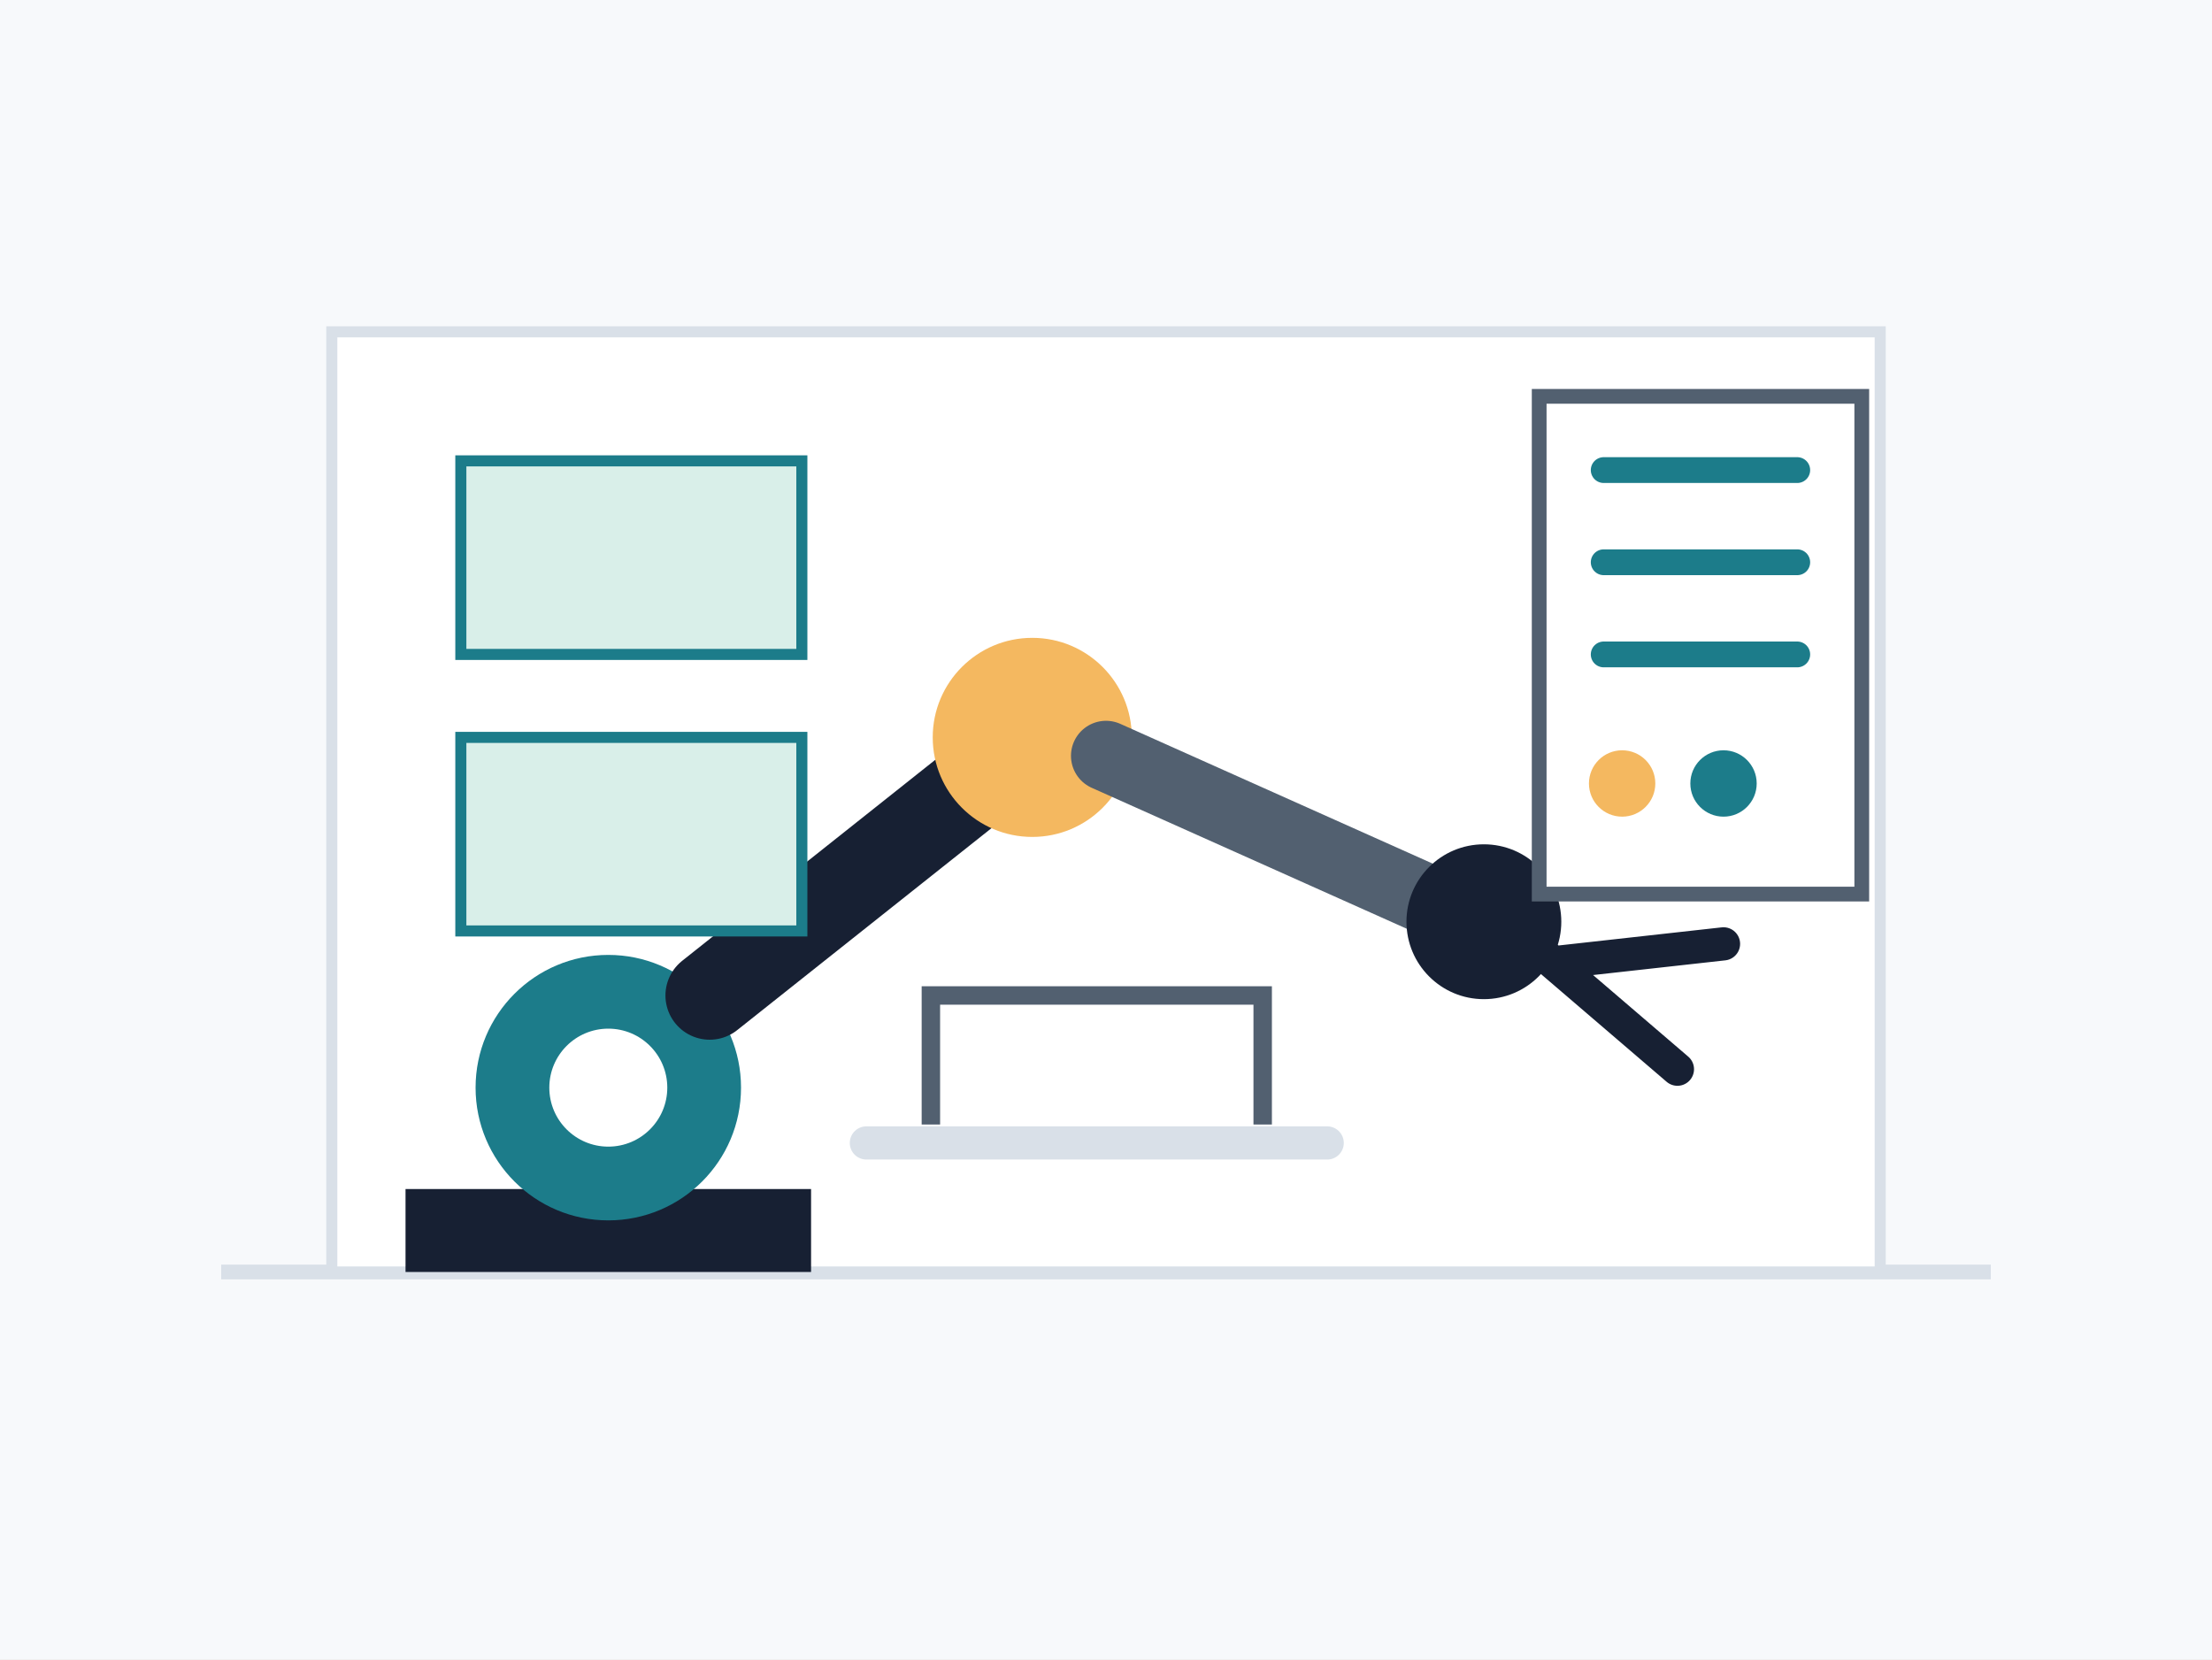
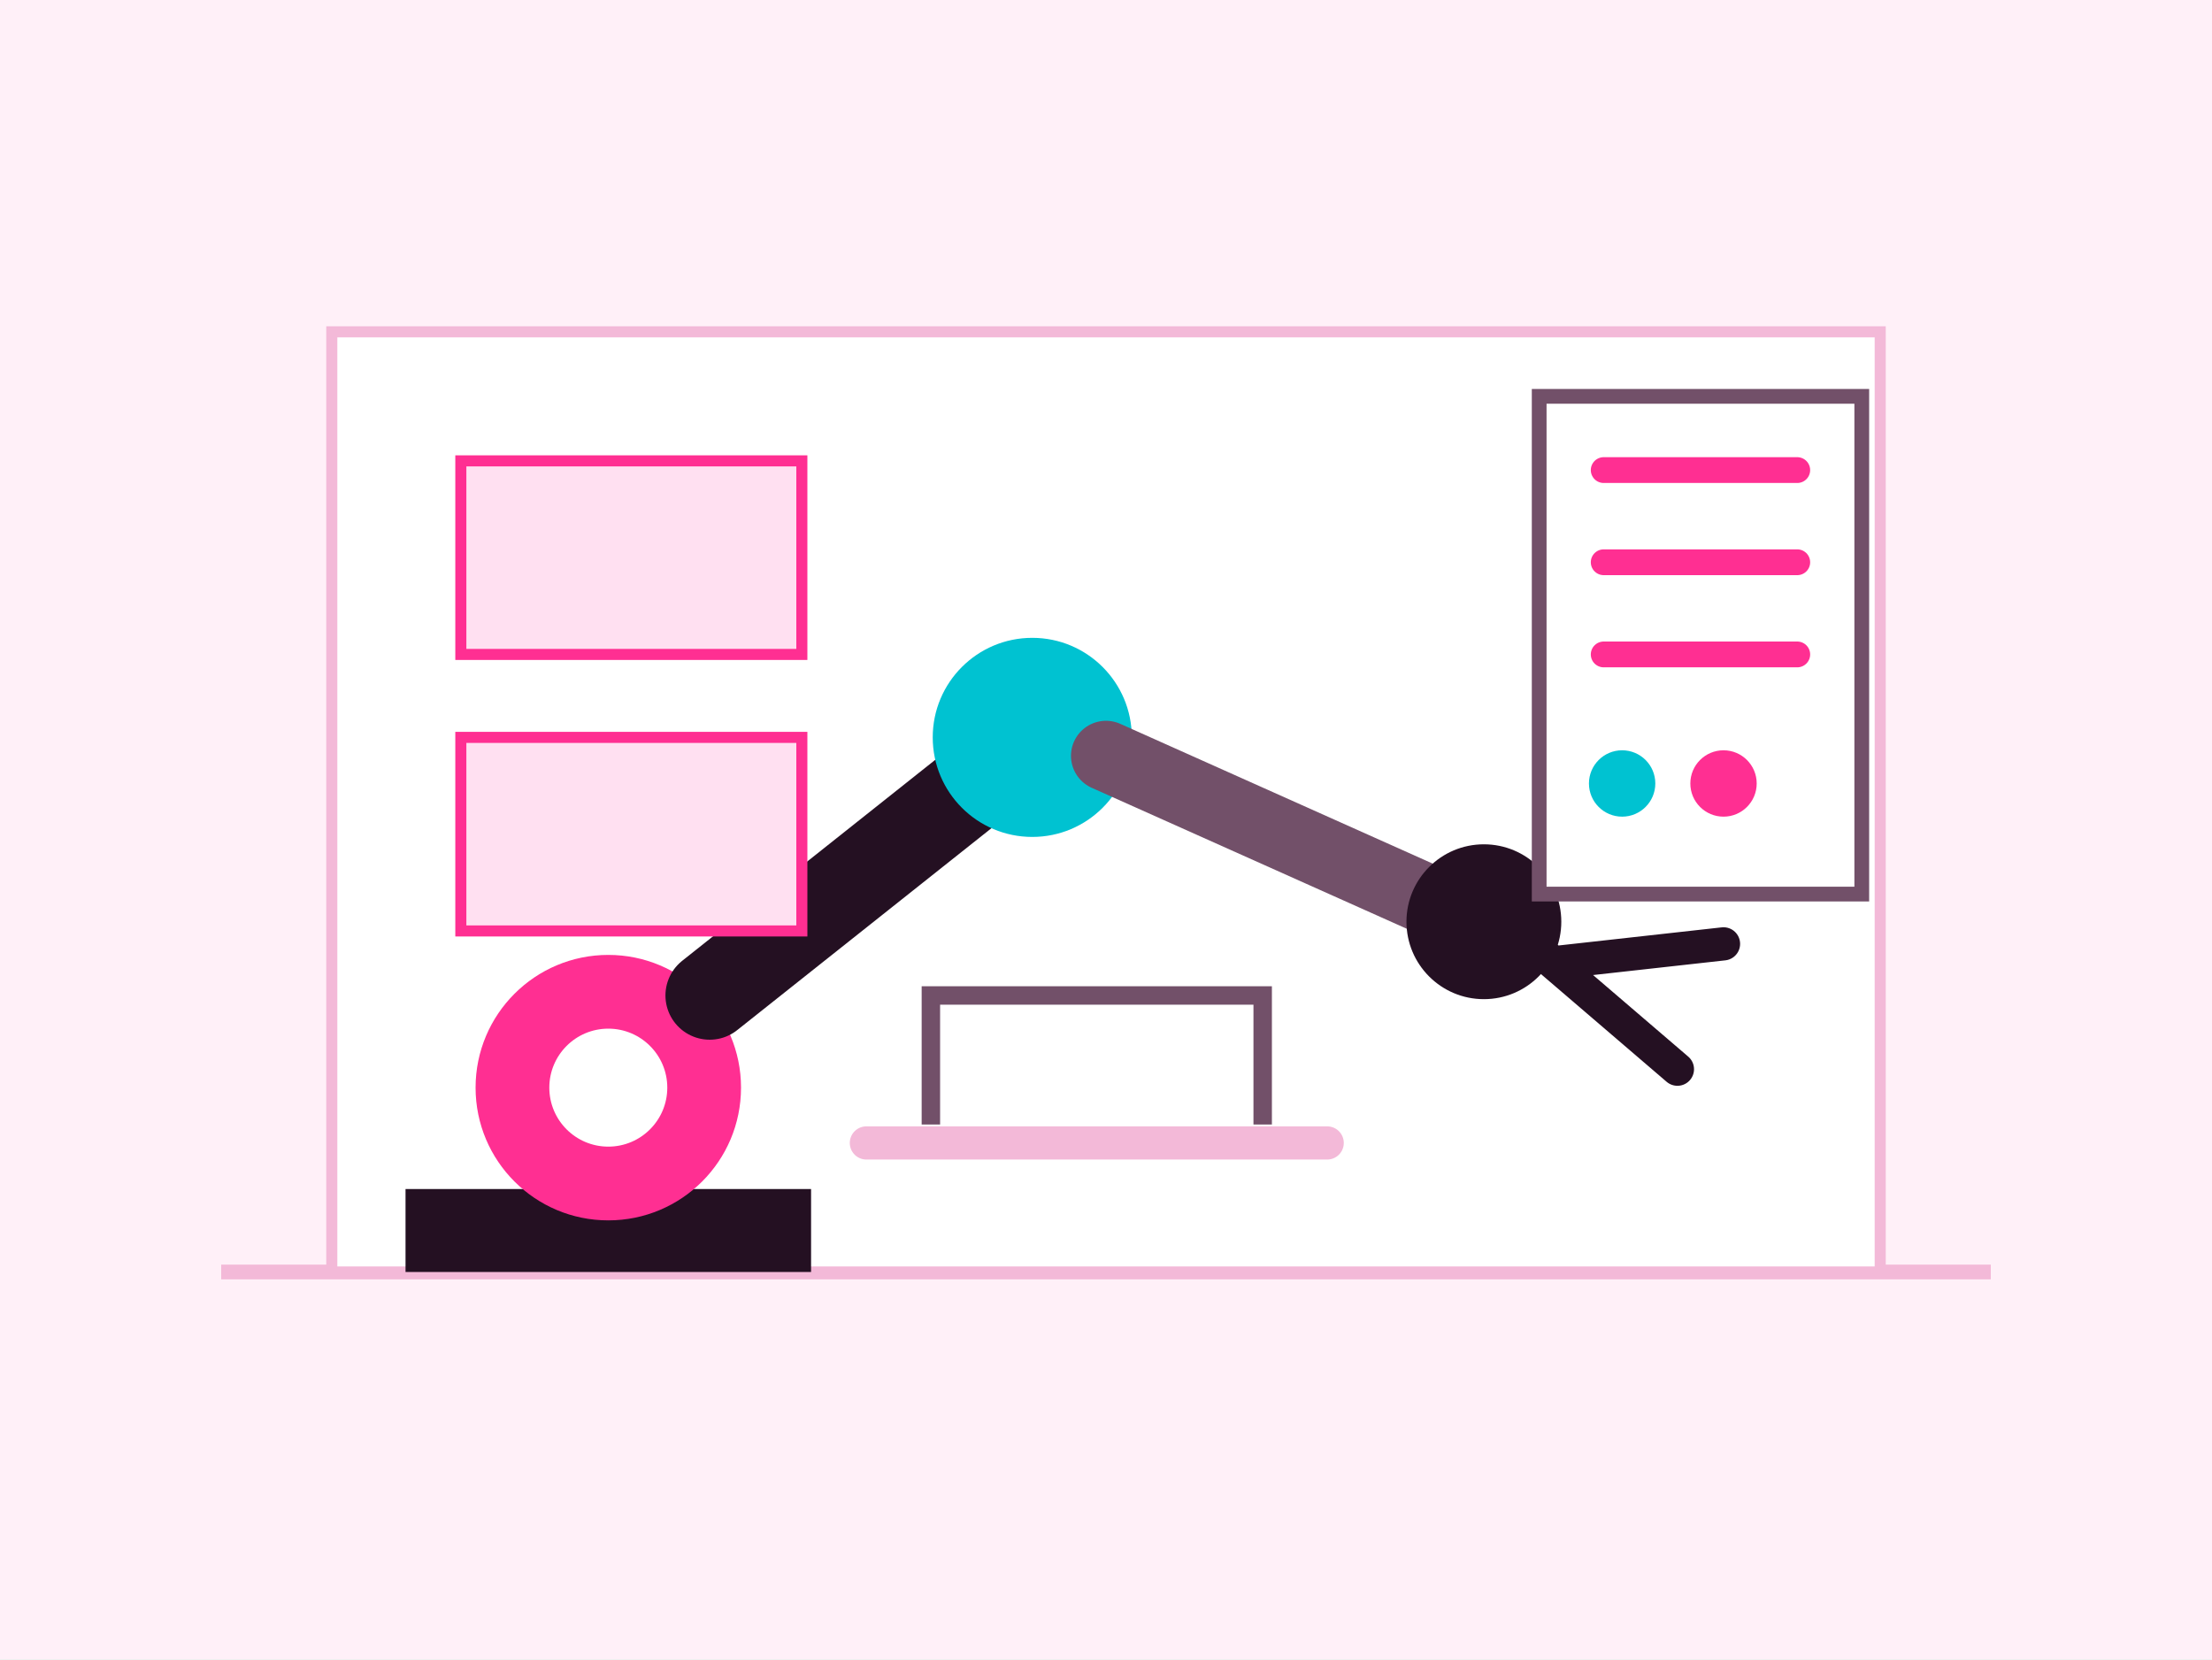
<svg xmlns="http://www.w3.org/2000/svg" viewBox="0 0 1200 900" role="img" aria-labelledby="title desc">
-   <rect width="1200" height="900" fill="#f7f9fb" />
-   <path d="M120 690h960" stroke="#d9e0e8" stroke-width="8" />
-   <path d="M180 180h840v510H180z" fill="#fff" stroke="#d9e0e8" stroke-width="6" />
-   <path d="M220 645h220v45H220z" fill="#172033" />
-   <circle cx="330" cy="590" r="72" fill="#1c7c8a" />
+   <rect width="1200" height="900" fill="#fff0f8" />
+   <path d="M120 690h960" stroke="#f3b9d8" stroke-width="8" />
+   <path d="M180 180h840v510H180z" fill="#fff" stroke="#f3b9d8" stroke-width="6" />
+   <path d="M220 645h220v45H220z" fill="#241022" />
+   <circle cx="330" cy="590" r="72" fill="#ff2f92" />
  <circle cx="330" cy="590" r="32" fill="#fff" />
-   <path d="M385 540l170-135" stroke="#172033" stroke-width="48" stroke-linecap="round" />
-   <circle cx="560" cy="400" r="54" fill="#f4b860" />
-   <path d="M600 410l190 85" stroke="#526070" stroke-width="38" stroke-linecap="round" />
-   <circle cx="805" cy="500" r="42" fill="#172033" />
-   <path d="M840 520l70 60m-65-58l90-10" stroke="#172033" stroke-width="18" stroke-linecap="round" />
-   <path d="M835 215h175v270H835z" fill="#ffffff" stroke="#526070" stroke-width="8" />
-   <path d="M870 255h105M870 305h105M870 355h105" stroke="#1c7c8a" stroke-width="14" stroke-linecap="round" />
-   <circle cx="880" cy="425" r="18" fill="#f4b860" />
-   <circle cx="935" cy="425" r="18" fill="#1c7c8a" />
-   <path d="M250 250h185v105H250zm0 150h185v105H250z" fill="#d9efe9" stroke="#1c7c8a" stroke-width="6" />
-   <path d="M470 620h250" stroke="#d9e0e8" stroke-width="18" stroke-linecap="round" />
-   <path d="M505 610v-70h180v70" fill="none" stroke="#526070" stroke-width="10" />
+   <path d="M385 540l170-135" stroke="#241022" stroke-width="48" stroke-linecap="round" />
+   <circle cx="560" cy="400" r="54" fill="#00c2d1" />
+   <path d="M600 410l190 85" stroke="#725069" stroke-width="38" stroke-linecap="round" />
+   <circle cx="805" cy="500" r="42" fill="#241022" />
+   <path d="M840 520l70 60m-65-58l90-10" stroke="#241022" stroke-width="18" stroke-linecap="round" />
+   <path d="M835 215h175v270H835z" fill="#ffffff" stroke="#725069" stroke-width="8" />
+   <path d="M870 255h105M870 305h105M870 355h105" stroke="#ff2f92" stroke-width="14" stroke-linecap="round" />
+   <circle cx="880" cy="425" r="18" fill="#00c2d1" />
+   <circle cx="935" cy="425" r="18" fill="#ff2f92" />
+   <path d="M250 250h185v105H250zm0 150h185v105H250z" fill="#ffe0f1" stroke="#ff2f92" stroke-width="6" />
+   <path d="M470 620h250" stroke="#f3b9d8" stroke-width="18" stroke-linecap="round" />
+   <path d="M505 610v-70h180v70" fill="none" stroke="#725069" stroke-width="10" />
</svg>
